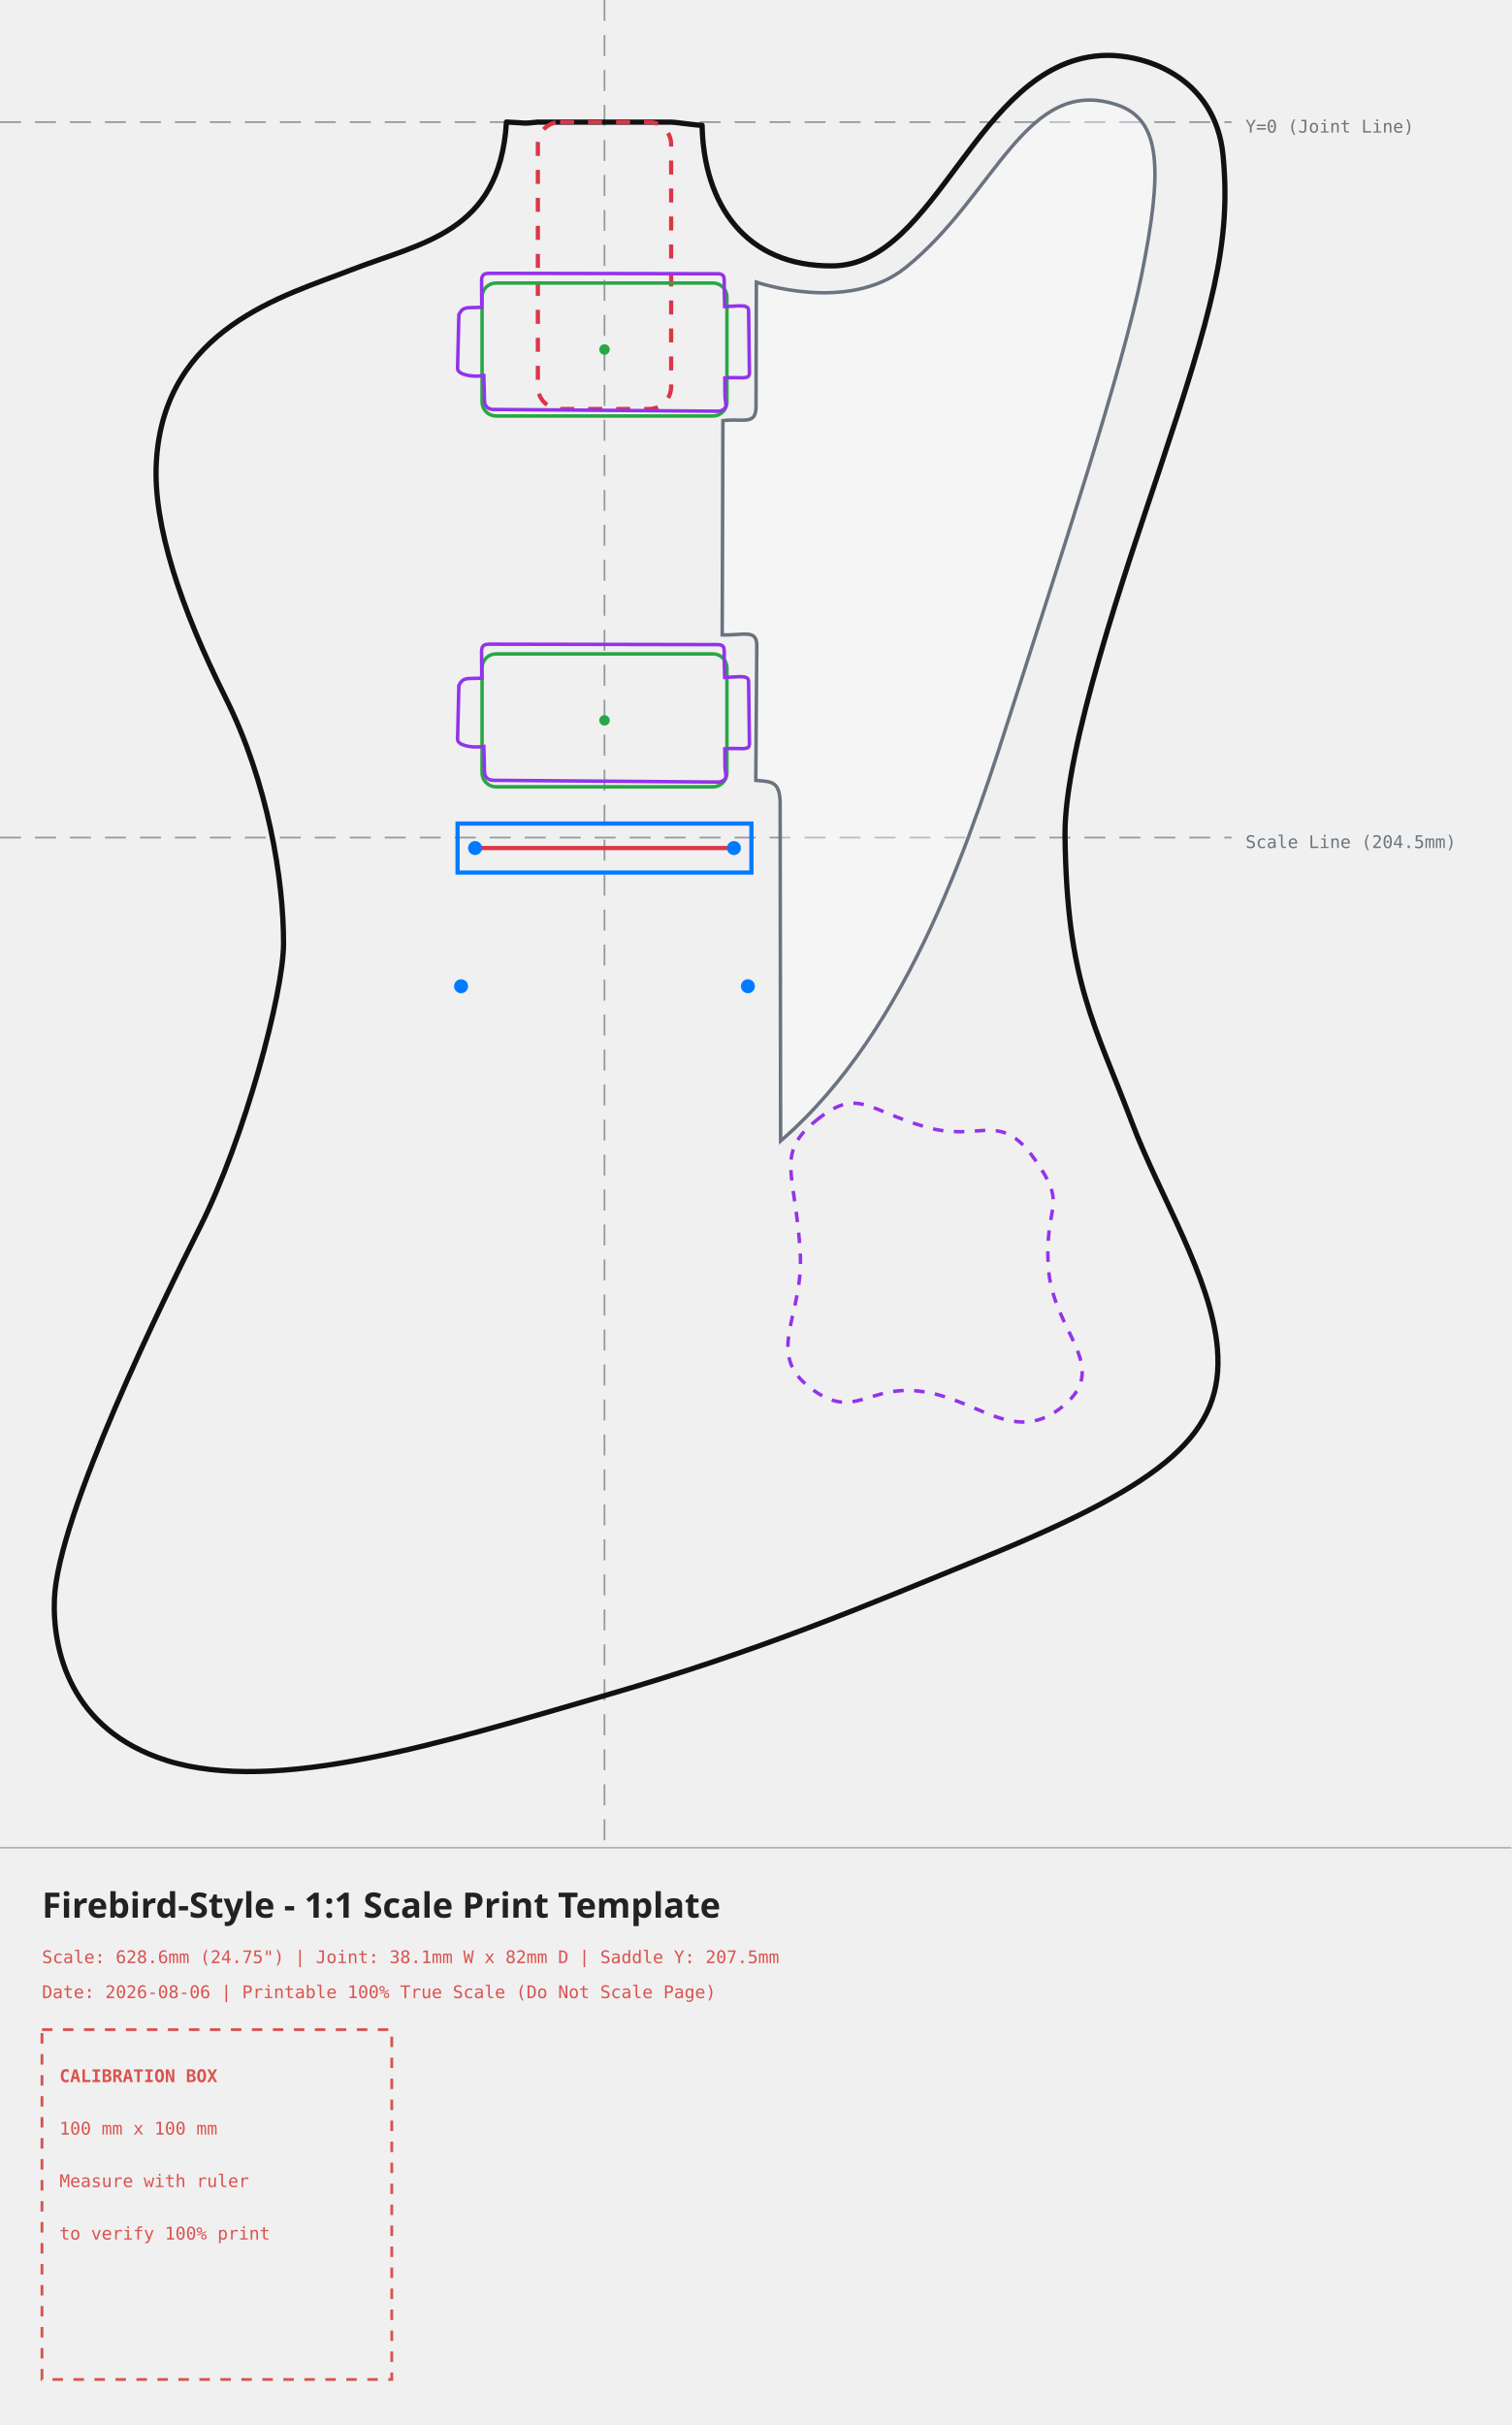
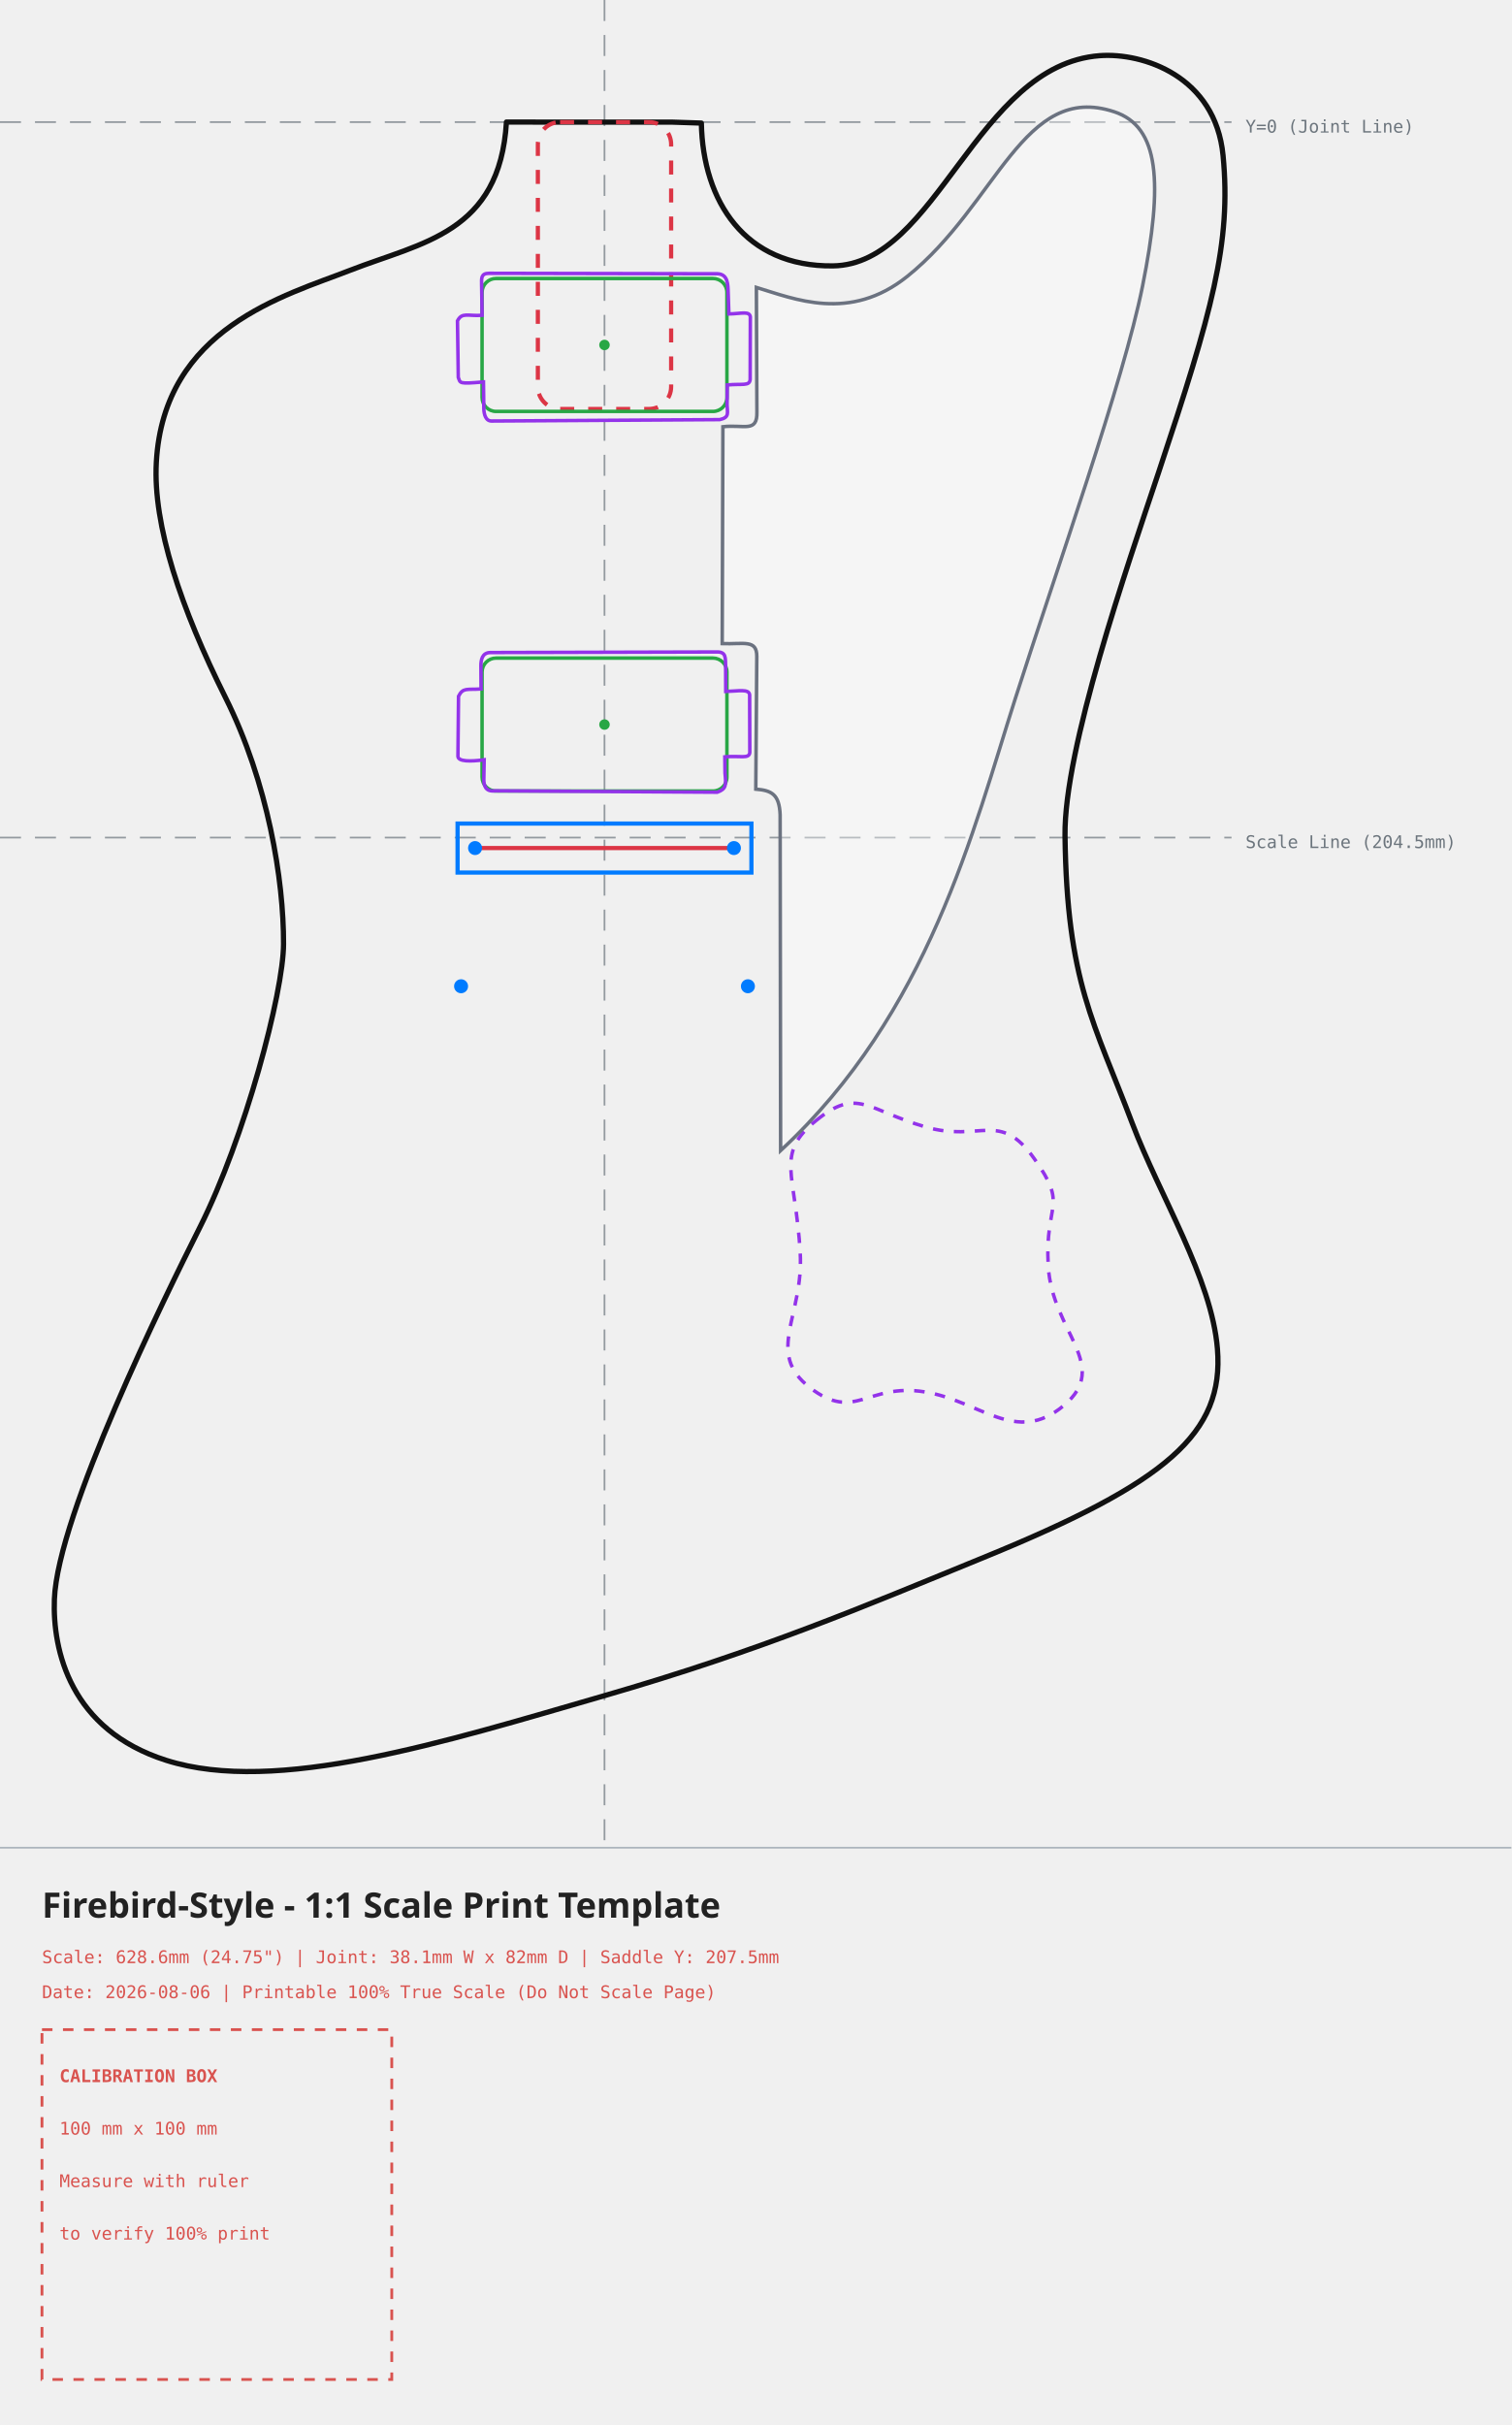
<svg xmlns="http://www.w3.org/2000/svg" width="432.06mm" height="693.14mm" viewBox="-172.81 -34.90 432.06 693.14">
  <style>
    .body-line { fill: none; stroke: #111111; stroke-width: 1.5; stroke-linecap: round; stroke-linejoin: round; }
    .neck-pocket { fill: none; stroke: #dc3545; stroke-width: 1.2; stroke-dasharray: 4,4; }
    .pickup-rout { fill: none; stroke: #28a745; stroke-width: 1.0; }
    .bridge-rout { fill: none; stroke: #007bff; stroke-width: 1.2; }
    .back-route { fill: none; stroke: #9333ea; stroke-width: 1.0; stroke-dasharray: 3,3; }
    .front-route { fill: none; stroke: #9333ea; stroke-width: 1.0; }
    .pickguard { fill: #ffffff; fill-opacity: 0.35; stroke: #6b7280; stroke-width: 1.0; }
    .center-axis { fill: none; stroke: #6c757d; stroke-width: 0.5; stroke-dasharray: 6,4; opacity: 0.7; }
    .calibration-box { fill: none; stroke: #d9534f; stroke-width: 0.8; stroke-dasharray: 3,3; }
    .band-rule { fill: none; stroke: #adb5bd; stroke-width: 0.5; }
    .text-label { font-family: monospace, sans-serif; font-size: 5px; fill: #d9534f; }
    .axis-label { font-family: monospace, sans-serif; font-size: 5px; fill: #6c757d; }
    .title-label { font-family: sans-serif; font-size: 10px; font-weight: bold; fill: #222222; }
  </style>
  <g>
    <line x1="0" y1="-34.90" x2="0" y2="493.23" class="center-axis" />
    <line x1="-172.81" y1="0" x2="179.25" y2="0" class="center-axis" />
    <text x="183.25" y="3" class="axis-label">Y=0 (Joint Line)</text>
    <line x1="-172.81" y1="204.50" x2="179.25" y2="204.50" class="center-axis" stroke="#007bff" />
    <text x="183.25" y="207.50" class="axis-label" fill="#007bff">Scale Line (204.5mm)</text>
    <path d="M 60.49 285.38 C 72.33 275.76, 74.90 282.30, 91.72 287.20 C 107.52 291.80, 112.86 282.21, 122.85 296.27 C 132.84 310.33, 125.78 308.45, 126.86 327.02 C 127.95 345.79, 144.96 355.40, 131.27 366.87 C 117.58 378.34, 107.44 365.48, 91.50 362.94 C 75.06 360.32, 71.67 371.71, 58.72 361.72 C 45.77 351.73, 57.02 341.31, 55.95 323.10 C 54.61 300.17, 48.65 295.00, 60.49 285.38 Z" class="back-route" />
-     <path d="M -19.05 0.00 C -23.70 0.51, -22.14 0.22, -28.03 -0.02 C -29.94 31.75, -52.23 34.37, -72.70 42.35 C -91.16 49.55, -126.00 58.79, -128.12 97.24 C -129.12 115.25, -121.03 139.10, -108.38 164.42 C -96.17 188.85, -91.70 216.68, -91.75 234.88 C -91.79 248.90, -102.83 290.37, -115.68 315.92 C -125.59 335.63, -156.35 397.99, -157.26 422.22 C -157.81 436.82, -152.70 459.56, -125.28 468.26 C -93.84 478.23, -45.76 462.99, -0.32 449.86 C 45.11 436.73, 73.76 424.42, 108.50 410.23 C 160.85 388.84, 177.18 374.78, 175.22 350.63 C 173.59 330.49, 158.70 306.89, 150.85 286.11 C 140.05 257.50, 132.17 245.85, 131.65 203.97 C 131.34 179.09, 149.42 127.12, 158.43 100.05 C 173.63 54.36, 179.25 34.64, 176.83 9.54 C 174.64 -13.13, 153.93 -19.90, 141.60 -18.99 C 106.30 -16.36, 95.07 40.76, 65.30 41.10 C 40.13 41.39, 28.33 23.27, 27.90 0.91 C 25.99 0.90, 20.18 0.00, 19.05 0.00 C 19.05 0.00, -19.05 0.00, -19.05 0.00 Z" class="body-line" />
-     <path d="M 43.42 45.75 C 43.42 45.75, 69.60 54.81, 86.06 41.60 C 111.75 21.00, 120.48 -13.52, 146.44 -4.96 C 159.41 -0.69, 159.50 14.01, 153.56 43.64 C 148.11 70.84, 129.26 127.79, 117.39 164.92 C 105.51 202.05, 87.75 258.95, 50.35 291.22 C 50.35 291.22, 50.21 194.23, 50.21 194.23 C 49.97 188.40, 47.80 188.53, 43.25 188.16 C 43.25 188.16, 43.54 149.71, 43.54 149.71 C 43.55 144.80, 39.84 146.77, 33.65 146.57 C 33.65 146.57, 33.85 85.32, 33.85 85.32 C 39.92 84.63, 43.47 86.90, 43.32 80.84 C 43.32 80.84, 43.42 45.75, 43.42 45.75 Z" class="pickguard" style="fill:#ffffff" />
+     <path d="M -19.05 0.00 C -19.05 0.00, -28.03 -0.02, -28.03 -0.02 C -29.94 31.75, -52.23 34.37, -72.70 42.35 C -91.16 49.55, -126.00 58.79, -128.12 97.24 C -129.12 115.25, -121.03 139.10, -108.38 164.42 C -96.17 188.85, -91.70 216.68, -91.75 234.88 C -91.79 248.90, -102.83 290.37, -115.68 315.92 C -125.59 335.63, -156.35 397.99, -157.26 422.22 C -157.81 436.82, -152.70 459.56, -125.28 468.26 C -93.84 478.23, -45.76 462.99, -0.32 449.86 C 45.11 436.73, 73.76 424.42, 108.50 410.23 C 160.85 388.84, 177.18 374.78, 175.22 350.63 C 173.59 330.49, 158.70 306.89, 150.85 286.11 C 140.05 257.50, 132.17 245.85, 131.65 203.97 C 131.34 179.09, 149.42 127.12, 158.43 100.05 C 173.63 54.36, 179.25 34.64, 176.83 9.54 C 174.64 -13.13, 153.93 -19.90, 141.60 -18.99 C 106.30 -16.36, 95.07 40.76, 65.30 41.10 C 40.13 41.39, 28.12 22.65, 27.69 0.28 C 27.69 0.28, 19.05 0.00, 19.05 0.00 C 19.05 0.00, -19.05 0.00, -19.05 0.00 Z" class="body-line" />
+     <path d="M 43.42 47.25 C 54.16 50.50, 70.10 57.30, 86.56 44.10 C 112.25 23.50, 119.73 -11.52, 145.69 -2.96 C 158.66 1.31, 159.75 17.26, 153.81 46.89 C 148.36 74.09, 129.26 127.79, 117.39 164.92 C 105.51 202.05, 92.74 254.70, 50.35 293.97 C 50.35 293.97, 50.21 197.97, 50.21 197.97 C 49.97 192.15, 47.80 191.02, 43.25 190.66 C 43.25 190.66, 43.54 152.71, 43.54 152.71 C 43.55 147.80, 39.84 149.27, 33.65 149.07 C 33.65 149.07, 33.85 87.07, 33.85 87.07 C 39.92 86.38, 43.72 88.90, 43.57 82.84 C 43.57 82.84, 43.42 47.25, 43.42 47.25 Z" class="pickguard" style="fill:#ffffff" />
    <rect x="-19.05" y="0" width="38.1" height="82" rx="6.35" ry="6.35" class="neck-pocket" />
-     <g transform="translate(0, 65) rotate(0)">
+     <g transform="translate(0, 63.7) rotate(0)">
      <rect x="-35.00" y="-19.00" width="70" height="38" rx="4" ry="4" class="pickup-rout" />
      <circle cx="0" cy="0" r="1.5" fill="#28a745" />
    </g>
-     <g transform="translate(0, 171) rotate(0)">
+     <g transform="translate(0, 172.2) rotate(0)">
      <rect x="-35.00" y="-19.00" width="70" height="38" rx="4" ry="4" class="pickup-rout" />
      <circle cx="0" cy="0" r="1.5" fill="#28a745" />
    </g>
-     <path d="M -33.00 43.22 C -33.00 43.22, 31.78 43.35, 31.78 43.35 C 34.80 43.22, 34.14 44.63, 34.23 47.21 C 34.23 47.21, 34.36 52.74, 34.36 52.74 C 37.97 52.65, 40.99 51.92, 41.19 53.69 C 41.19 53.69, 41.44 71.87, 41.44 71.87 C 41.26 73.83, 38.78 72.73, 34.40 73.13 C 34.40 73.13, 34.45 78.22, 34.45 78.22 C 34.48 80.48, 35.64 82.01, 32.74 82.64 C 32.74 82.64, -31.20 82.14, -31.20 82.14 C -33.09 82.27, -34.26 81.40, -34.30 79.79 C -34.30 79.79, -34.50 72.47, -34.50 72.47 C -38.43 72.99, -41.97 72.03, -42.00 70.45 C -42.00 70.45, -41.63 55.01, -41.63 55.01 C -40.33 52.48, -39.22 53.19, -35.09 52.93 C -35.09 52.93, -35.13 46.48, -35.13 46.48 C -35.14 44.75, -35.40 43.22, -33.00 43.22 Z" class="front-route" />
-     <path d="M -33.00 149.22 C -33.00 149.22, 31.78 149.35, 31.78 149.35 C 34.80 149.22, 34.14 150.63, 34.23 153.21 C 34.23 153.21, 34.36 158.74, 34.36 158.74 C 37.97 158.65, 40.99 157.92, 41.19 159.69 C 41.19 159.69, 41.44 177.87, 41.44 177.87 C 41.26 179.83, 38.78 178.73, 34.40 179.13 C 34.40 179.13, 34.45 184.22, 34.45 184.22 C 34.48 186.48, 35.64 188.01, 32.74 188.64 C 32.74 188.64, -31.20 188.14, -31.20 188.14 C -33.09 188.27, -34.26 187.40, -34.30 185.79 C -34.30 185.79, -34.50 178.47, -34.50 178.47 C -38.43 178.99, -41.97 178.03, -42.00 176.45 C -42.00 176.45, -41.63 161.01, -41.63 161.01 C -40.33 158.48, -39.22 159.19, -35.09 158.93 C -35.09 158.93, -35.13 152.48, -35.13 152.48 C -35.14 150.75, -35.40 149.22, -33.00 149.22 Z" class="front-route" />
+     <path d="M -33.00 43.22 C -33.00 43.22, 31.78 43.35, 31.78 43.35 C 34.80 43.22, 35.24 45.33, 35.33 47.91 C 35.33 47.91, 35.56 54.84, 35.56 54.84 C 39.17 54.75, 41.49 53.92, 41.69 55.69 C 41.69 55.69, 41.64 73.57, 41.64 73.57 C 41.46 75.53, 39.48 74.73, 35.10 75.13 C 35.10 75.13, 35.05 80.82, 35.05 80.82 C 35.08 83.08, 35.84 84.41, 32.94 85.04 C 32.94 85.04, -32.10 85.44, -32.10 85.44 C -33.99 85.57, -34.46 83.50, -34.50 81.89 C -34.50 81.89, -34.60 74.27, -34.60 74.27 C -41.83 74.89, -41.17 74.63, -41.80 72.95 C -41.80 72.95, -42.03 56.81, -42.03 56.81 C -40.73 54.28, -39.12 55.49, -34.99 55.23 C -34.99 55.23, -35.13 46.48, -35.13 46.48 C -35.14 44.75, -35.40 43.22, -33.00 43.22 Z" class="front-route" />
+     <path d="M -32.60 151.62 C -32.60 151.62, 31.88 151.45, 31.88 151.45 C 34.90 151.32, 34.54 153.13, 34.63 155.71 C 34.63 155.71, 34.66 162.74, 34.66 162.74 C 38.27 162.65, 41.29 161.92, 41.49 163.69 C 41.49 163.69, 41.54 180.17, 41.54 180.17 C 41.36 182.13, 38.78 181.03, 34.40 181.43 C 34.40 181.43, 34.45 186.12, 34.45 186.12 C 34.78 189.48, 34.84 190.61, 32.24 191.54 C 32.24 191.54, -31.30 191.14, -31.30 191.14 C -34.09 191.47, -34.46 189.60, -34.50 187.99 C -34.50 187.99, -34.40 182.27, -34.40 182.27 C -38.33 182.79, -41.87 182.83, -41.90 181.25 C -41.90 181.25, -41.73 164.11, -41.73 164.11 C -40.43 161.58, -39.42 162.29, -35.29 162.03 C -35.29 162.03, -35.33 155.48, -35.33 155.48 C -35.34 153.75, -35.00 151.62, -32.60 151.62 Z" class="front-route" />
    <g transform="translate(0, 207.50)">
      <rect x="-42.00" y="-7.00" width="84" height="14" class="bridge-rout" />
      <line x1="-37.00" y1="0" x2="37.00" y2="0" stroke="#dc3545" stroke-width="1.2" />
      <circle cx="-37" cy="0" r="2" fill="#007bff" />
      <circle cx="37" cy="0" r="2" fill="#007bff" />
      <circle cx="-41" cy="39.5" r="2" fill="#007bff" />
      <circle cx="41" cy="39.5" r="2" fill="#007bff" />
    </g>
  </g>
  <g>
    <line x1="-172.81" y1="493.23" x2="259.25" y2="493.23" class="band-rule" />
    <text x="-160.81" y="513.23" class="title-label">Firebird-Style - 1:1 Scale Print Template</text>
    <text x="-160.81" y="526.23" class="text-label">Scale: 628.6mm (24.75") | Joint: 38.1mm W x 82mm D | Saddle Y: 207.5mm</text>
    <text x="-160.81" y="536.23" class="text-label">Date: 2026-08-06 | Printable 100% True Scale (Do Not Scale Page)</text>
    <g transform="translate(-160.81, 545.23)">
      <rect x="0" y="0" width="100" height="100" class="calibration-box" />
      <text x="5" y="15" class="text-label" font-weight="bold">CALIBRATION BOX</text>
      <text x="5" y="30" class="text-label">100 mm x 100 mm</text>
      <text x="5" y="45" class="text-label">Measure with ruler</text>
      <text x="5" y="60" class="text-label">to verify 100% print</text>
    </g>
  </g>
</svg>
